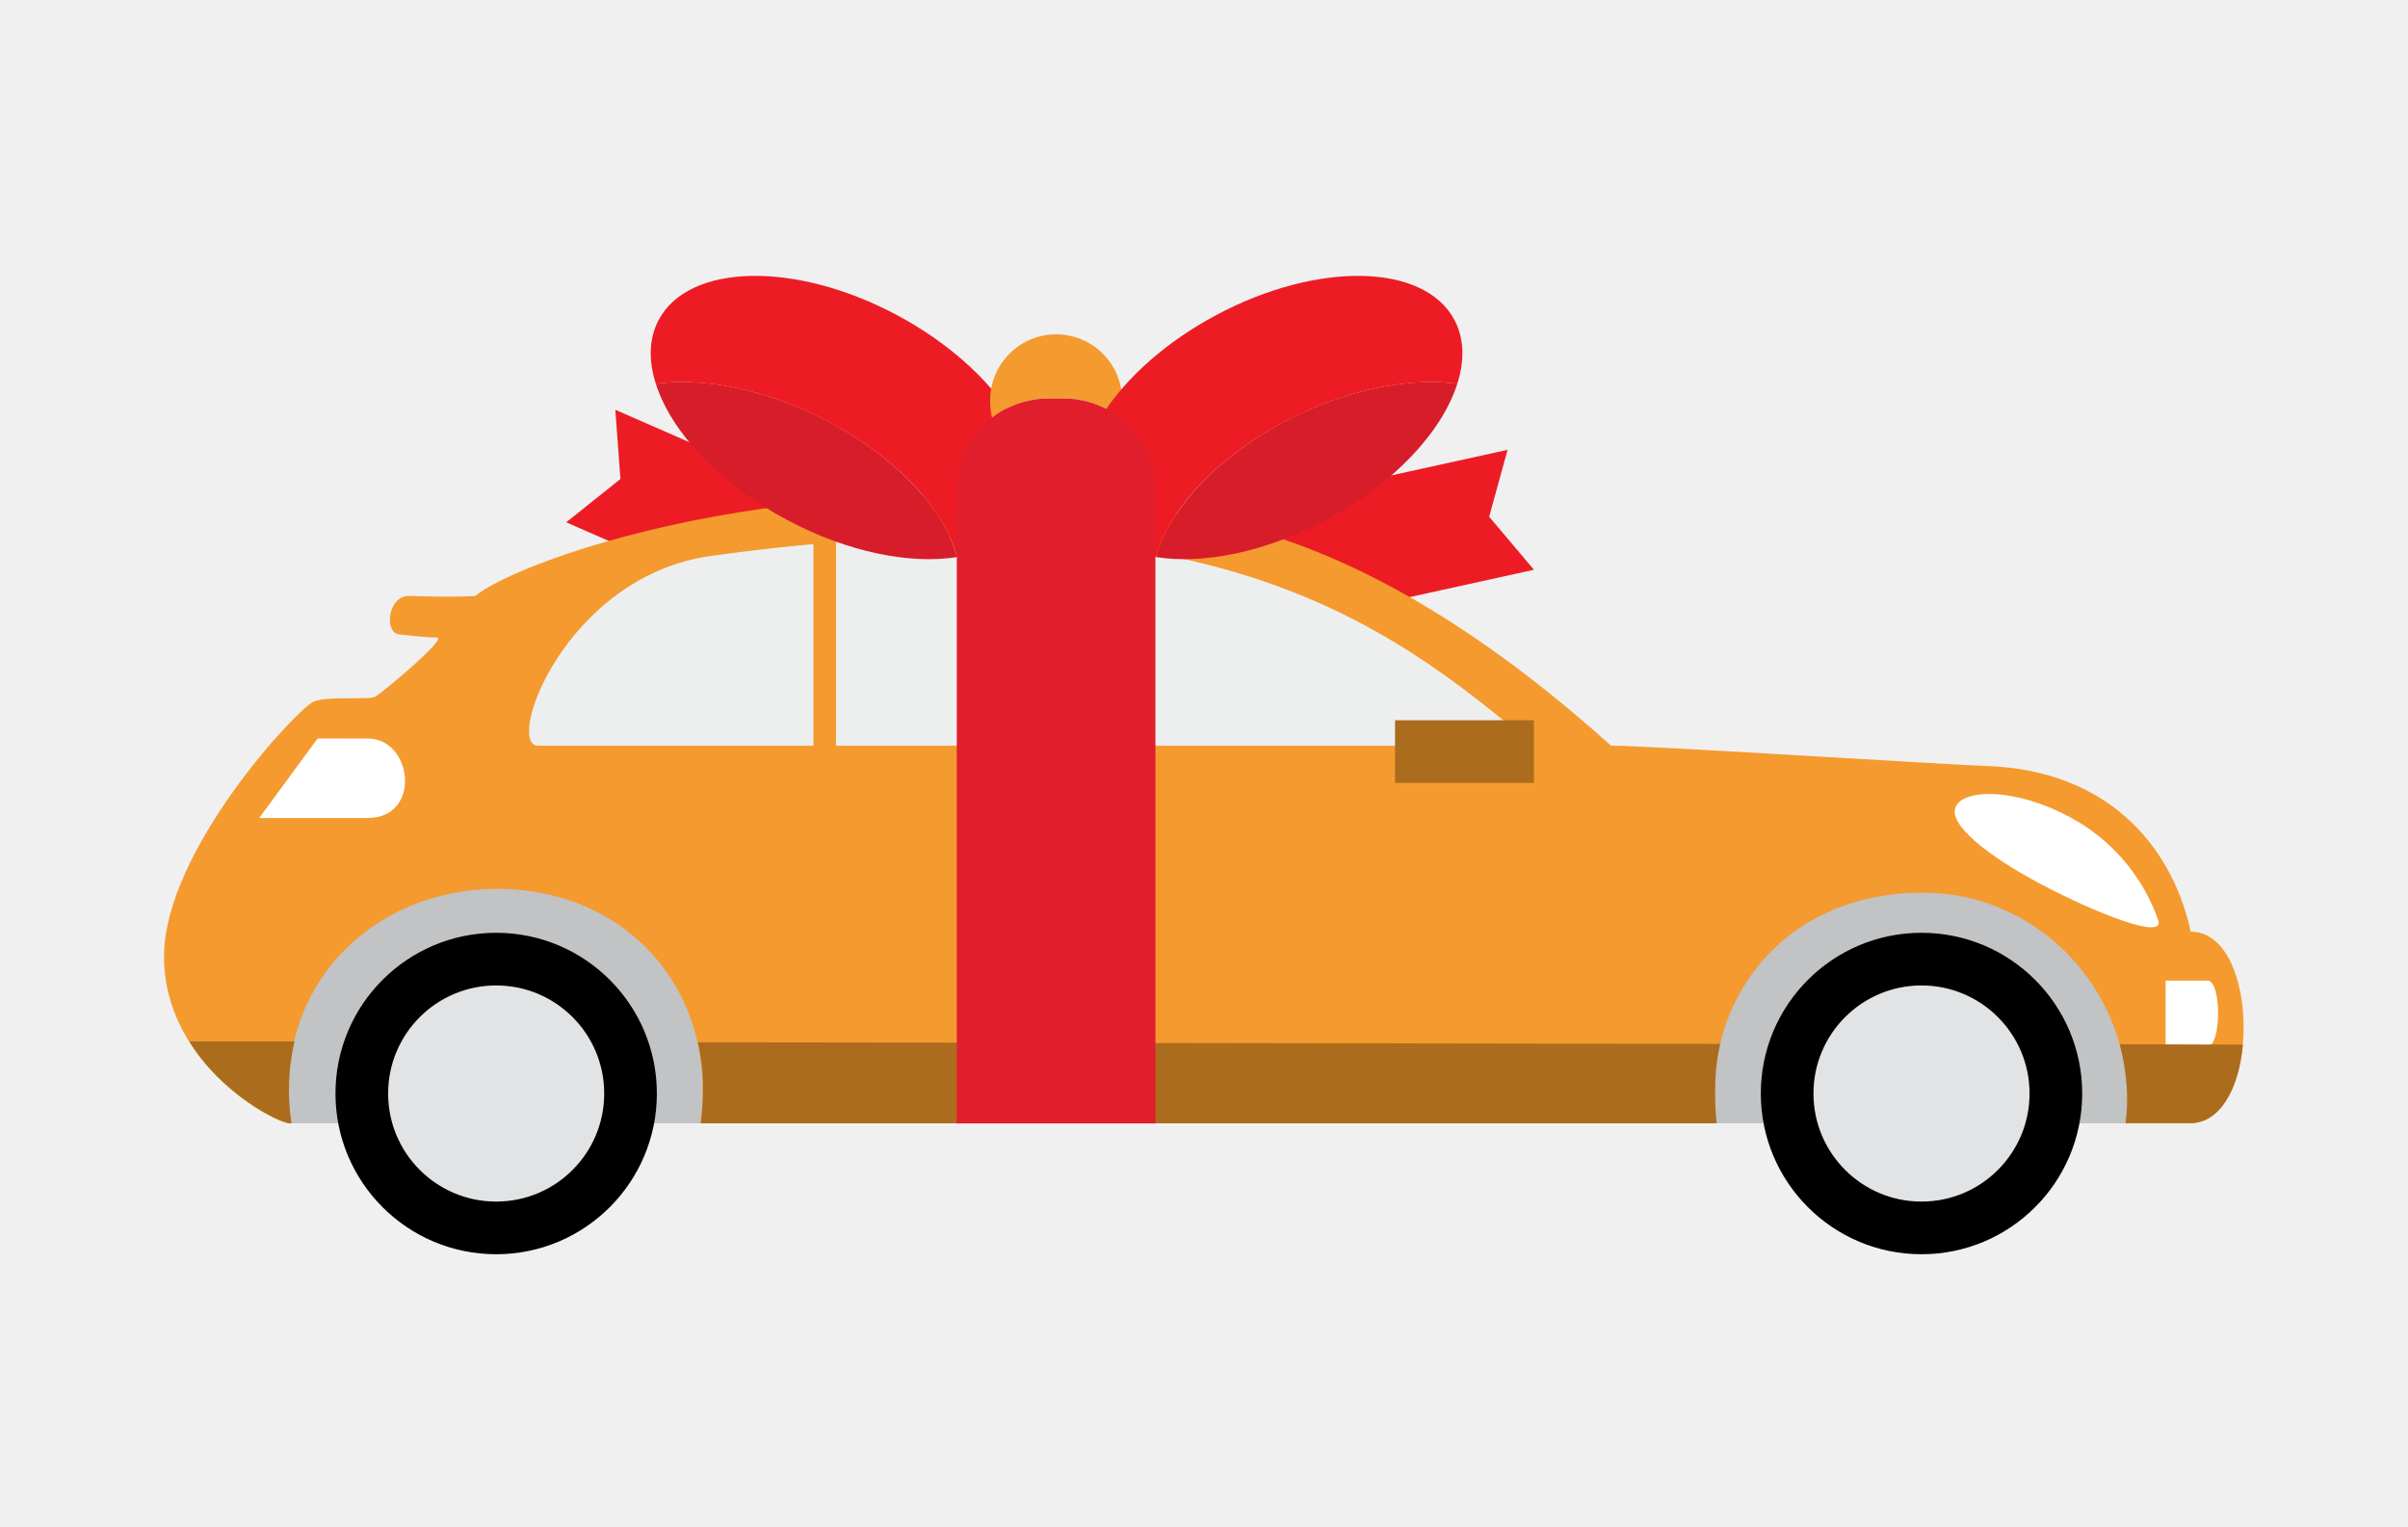
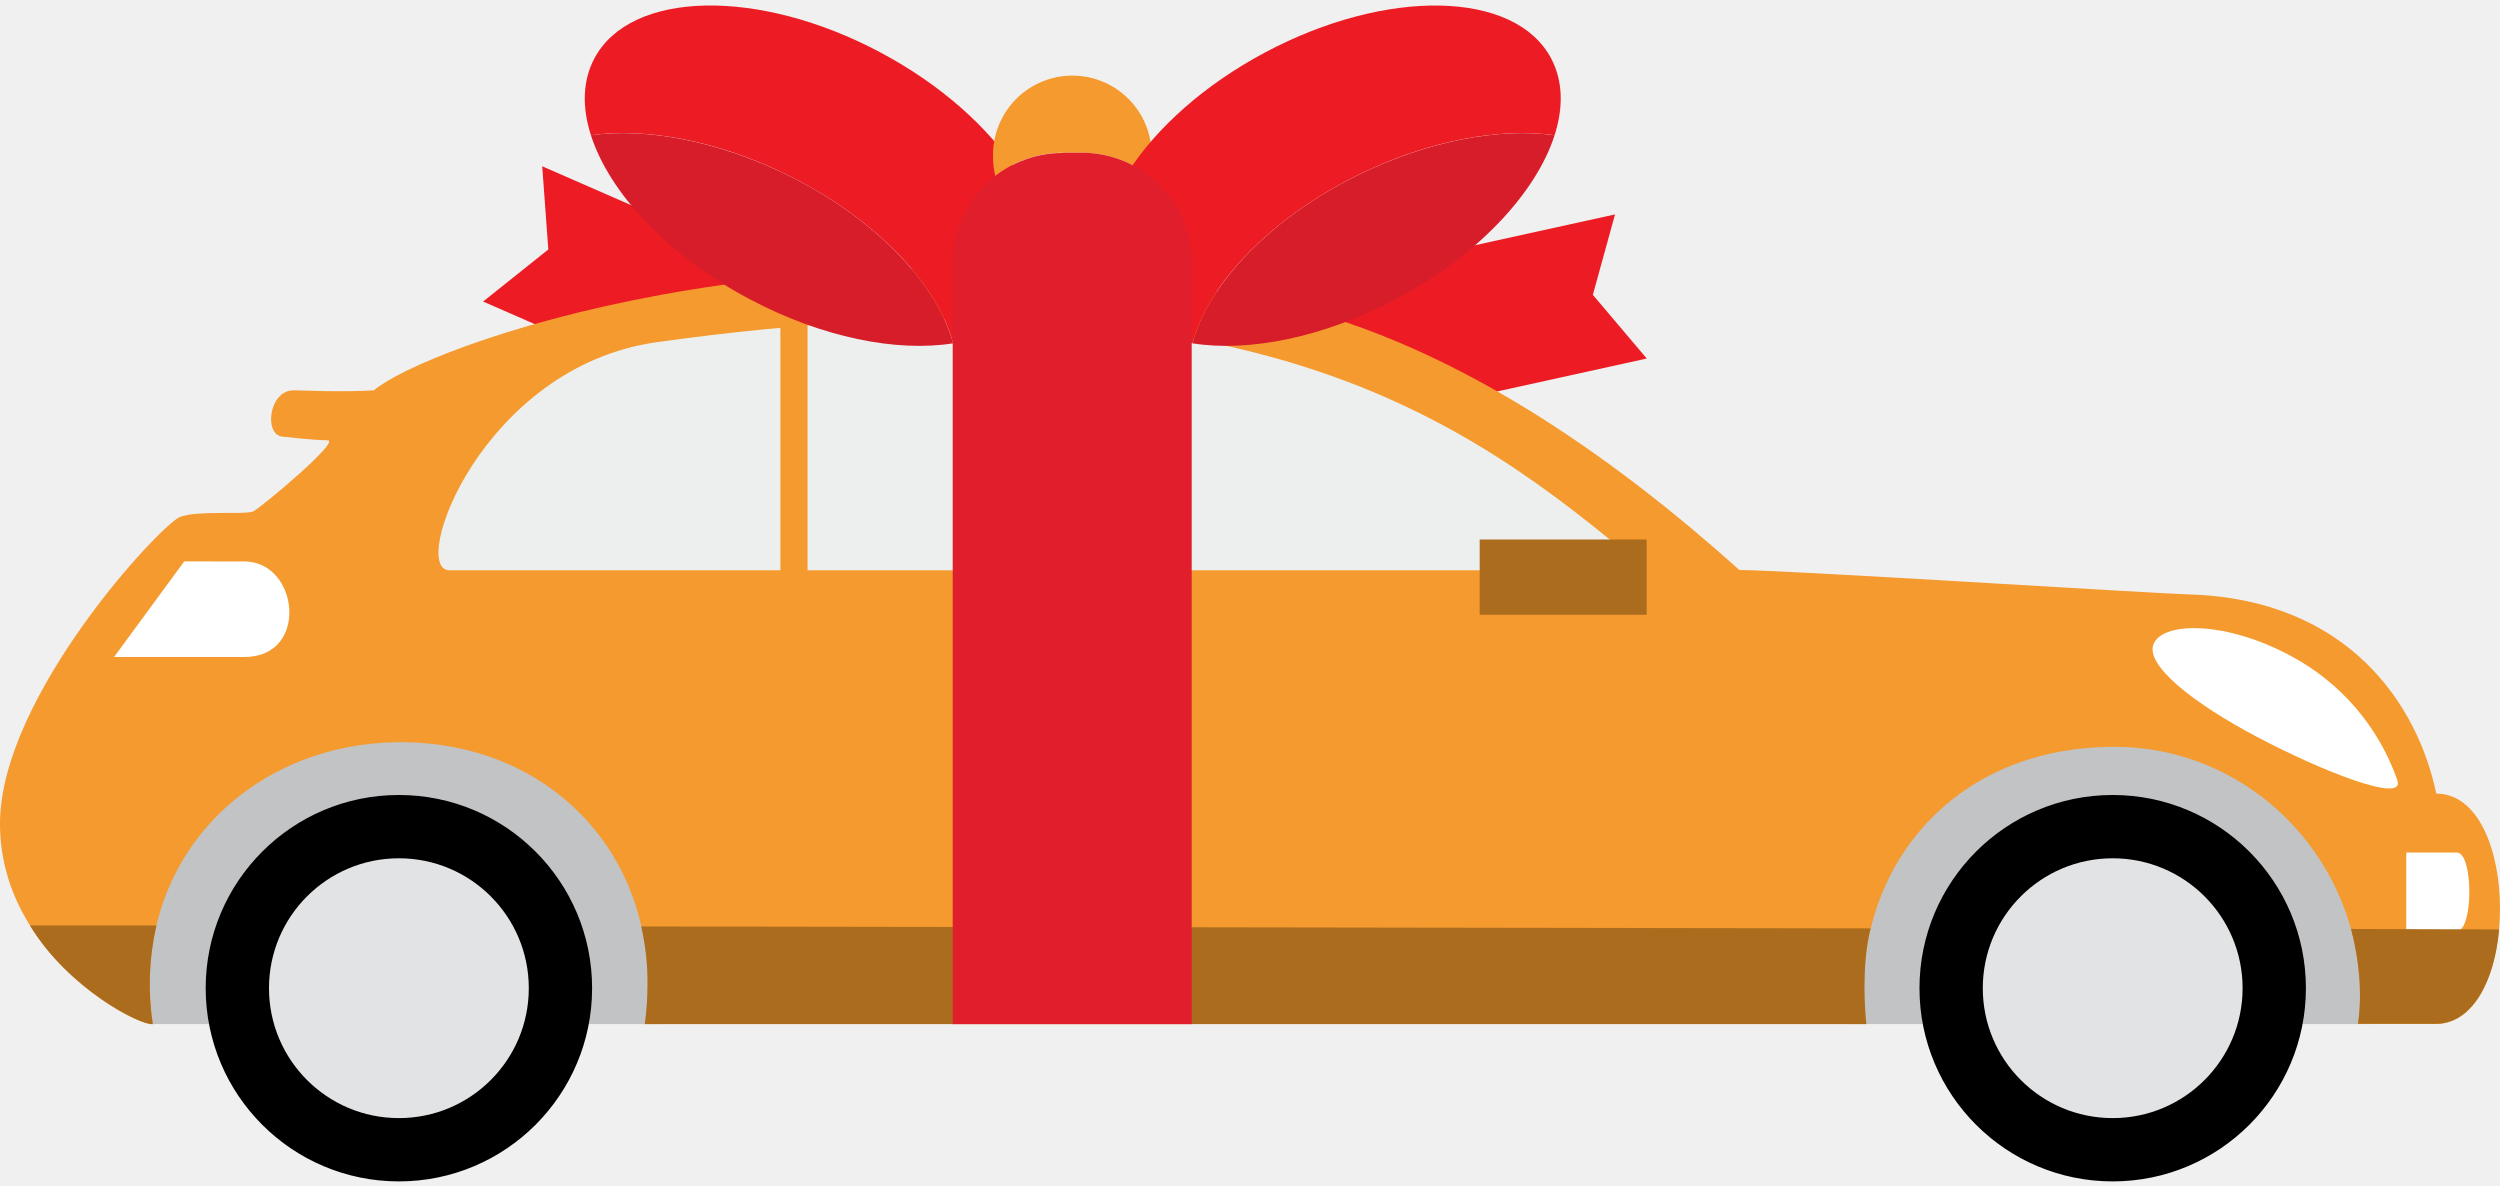
- <svg xmlns="http://www.w3.org/2000/svg" id="Coming_Soon" data-name="Coming Soon" viewBox="0 0 552.29 350">
+ <svg xmlns="http://www.w3.org/2000/svg" id="Coming_Soon" data-name="Coming Soon" viewBox="0 0 476.88 226.08">
  <defs>
    <style>.cls-1{fill:#ed1c24;}.cls-2{fill:#c1c3c5;}.cls-3{fill:#f59a2f;}.cls-4{fill:#fff;}.cls-5{stroke:#000;stroke-width:1.81px;}.cls-5,.cls-8{stroke-miterlimit:10;}.cls-6{fill:#e1e3e4;}.cls-7{fill:#edefef;}.cls-8{fill:none;stroke:#f59a2f;stroke-width:5.18px;}.cls-9{fill:#ab6d1d;}.cls-10{fill:#d81d2a;}.cls-11{fill:#e01e2c;}</style>
  </defs>
-   <polygon class="cls-1" points="351.82 130.65 246.36 153.85 240.31 126.35 345.77 103.15 341.55 118.49 351.82 130.65" />
-   <polygon class="cls-1" points="129.86 119.77 228.8 163.03 240.08 137.23 141.13 93.97 142.3 109.84 129.86 119.77" />
-   <path class="cls-2" d="M491.22,250.15a50.28,50.28,0,0,1-.55,7.44H476a36,36,0,1,0-70.6,0H390.74a50.51,50.51,0,1,1,100.48-7.45Z" />
-   <path class="cls-2" d="M164.31,250.15a50.28,50.28,0,0,1-.55,7.44H149.1a36,36,0,1,0-70.6,0H66.7c-3.32-2-3.42-4.92-3.42-7.45a50.51,50.51,0,1,1,101,0Z" />
-   <path id="Fill" class="cls-3" d="M487.56,257.58h14.78c16.32,0,16.32-43.95.09-43.95-3.43-16.55-16.45-37.14-47.31-38-6.57-.17-77-4.65-85.62-4.65-23.27-20.88-55.73-44.72-91.57-51.69-88.76-17.27-159.54,9.28-168.9,17.37-6.65.38-12.91,0-15.2,0-4.82-.17-5.89,8.49-2.22,8.83,1,.09,5.87.69,8.57.69S87.52,159,86,159.78s-10.52-.25-14,1.08c-3.67,1.42-34.38,34.28-34.38,58.5,0,25.13,26.06,38.65,29.14,38.23-4.53-31.09,18.47-53.77,47.31-53.77,29.75,0,50.73,23.44,46.59,53.76h233c-3.72-26.52,14.15-52.88,47.34-52.88C469,204.7,490.76,229.6,487.56,257.58Z" />
-   <path id="Back" class="cls-4" d="M72.84,169.34,59.46,187.57H84.33c12.44,0,10.36-18.22,0-18.22Z" />
-   <path id="Front:_1" data-name="Front: 1" class="cls-4" d="M448.62,184.85c-2.13,4,7.24,11.42,19.57,17.94S496.7,215.74,495,211a42.86,42.86,0,0,0-20.31-23.66C462.41,180.76,450.75,180.82,448.62,184.85Z" />
-   <path id="Front:_2" data-name="Front: 2" class="cls-4" d="M506.34,224.87H496.7v15h9.64C509.52,239.84,509.55,224.87,506.34,224.87Z" />
-   <circle id="Tyre" class="cls-5" cx="113.8" cy="250.75" r="35.95" />
-   <circle id="Rim" class="cls-6" cx="113.8" cy="250.75" r="24.78" />
-   <circle id="Tyre-2" data-name="Tyre" class="cls-5" cx="440.71" cy="250.75" r="35.95" />
-   <circle id="Rim-2" data-name="Rim" class="cls-6" cx="440.71" cy="250.75" r="24.78" />
-   <path id="Front" class="cls-7" d="M351.81,171H123.44c-7.78,0,6.16-38.85,39.57-43.51C276.15,111.74,316.9,141.5,351.81,171Z" />
-   <line class="cls-8" x1="189.16" y1="123.14" x2="189.16" y2="175.98" />
-   <rect class="cls-9" x="319.96" y="165.16" width="31.85" height="14.36" />
-   <path class="cls-9" d="M66.85,257.6c-2.25.33-16.24-6.83-23.41-18.81H67.54A50.05,50.05,0,0,0,66.85,257.6Z" />
-   <path class="cls-9" d="M393.72,257.59h-233a60.57,60.57,0,0,0,.52-7.54A47.55,47.55,0,0,0,160.06,239l234.5.37C392.72,246.63,393.52,255.94,393.72,257.59Z" />
-   <path class="cls-9" d="M514.41,239.54c-.82,9.83-5.11,18-12.07,18H487.5a37.61,37.61,0,0,0,.34-7.35,52.22,52.22,0,0,0-1.67-10.74Z" />
-   <path class="cls-10" d="M219.51,127.74c-10.74,1.71-25-1.08-38.89-8.46C165,111,153.91,99,150.42,88c10.43-1.45,23.9,1,37.14,7.42C204.51,103.72,216.47,116.36,219.51,127.74Z" />
-   <path class="cls-1" d="M235.18,118.13c-2.79,5.24-8.42,8.45-15.67,9.6-3-11.38-15-24-31.95-32.27C174.33,89,160.85,86.59,150.42,88c-1.71-5.32-1.6-10.39.66-14.65,6.91-13,31.35-13.5,54.56-1.14S242.09,105.15,235.18,118.13Z" />
-   <path class="cls-3" d="M257.39,92.2a14.86,14.86,0,0,1-.44,3.64A20.9,20.9,0,0,0,244,91.38h-3.54a20.89,20.89,0,0,0-12.92,4.45,14.84,14.84,0,0,1-.44-3.64,15.14,15.14,0,1,1,30.27,0Z" />
-   <path class="cls-10" d="M265.15,127.74c10.74,1.71,25-1.08,38.89-8.46C319.67,111,330.75,99,334.24,88c-10.43-1.45-23.9,1-37.14,7.42C280.15,103.72,268.19,116.36,265.15,127.74Z" />
-   <path class="cls-1" d="M249.48,118.13c2.79,5.24,8.42,8.45,15.67,9.6,3-11.38,15-24,31.95-32.27C310.34,89,323.81,86.59,334.24,88c1.71-5.32,1.6-10.39-.66-14.65-6.91-13-31.35-13.5-54.56-1.14S242.57,105.15,249.48,118.13Z" />
-   <path class="cls-11" d="M240.49,91.38H244a21,21,0,0,1,21,21V257.61a0,0,0,0,1,0,0H219.44a0,0,0,0,1,0,0V112.43A21,21,0,0,1,240.49,91.38Z" />
+   <polygon class="cls-1" points="314.12 68.39 208.65 91.6 202.6 64.1 308.07 40.9 303.84 56.24 314.12 68.39" />
+   <polygon class="cls-1" points="92.15 57.52 191.1 100.78 202.38 74.98 103.43 31.72 104.59 47.59 92.15 57.52" />
+   <path class="cls-2" d="M453.51,187.9a50.28,50.28,0,0,1-.55,7.44H438.3a36,36,0,1,0-70.6,0H353a50.51,50.51,0,1,1,100.48-7.45Z" />
+   <path class="cls-2" d="M126.61,187.9a50.28,50.28,0,0,1-.55,7.44H111.39a36,36,0,1,0-70.6,0H29c-3.32-2-3.42-4.92-3.42-7.45a50.51,50.51,0,1,1,101,0Z" />
+   <path id="Fill" class="cls-3" d="M449.85,195.33h14.78c16.32,0,16.32-43.95.09-43.95-3.43-16.55-16.45-37.14-47.31-38-6.57-.17-77-4.65-85.62-4.65-23.27-20.88-55.73-44.72-91.57-51.69C151.45,39.82,80.68,66.37,71.32,74.46c-6.65.38-12.91,0-15.2,0-4.82-.17-5.89,8.49-2.22,8.83,1,.09,5.87.69,8.57.69S49.82,96.79,48.34,97.53s-10.52-.25-14,1.08C30.71,100,0,132.9,0,157.12c0,25.13,26.06,38.65,29.14,38.23-4.53-31.09,18.47-53.77,47.31-53.77,29.75,0,50.73,23.44,46.59,53.76H356c-3.72-26.52,14.15-52.88,47.34-52.88C431.31,142.45,453.06,167.35,449.85,195.33Z" />
+   <path id="Back" class="cls-4" d="M35.14,107.09,21.76,125.32H46.63c12.44,0,10.36-18.22,0-18.22Z" />
+   <path id="Front:_1" data-name="Front: 1" class="cls-4" d="M410.91,122.6c-2.13,4,7.24,11.42,19.57,17.94s28.51,12.95,26.81,8.25A42.86,42.86,0,0,0,437,125.13C424.71,118.51,413,118.57,410.91,122.6Z" />
+   <path id="Front:_2" data-name="Front: 2" class="cls-4" d="M468.63,162.62H459v15h9.64C471.82,177.59,471.84,162.62,468.63,162.62Z" />
+   <circle id="Tyre" class="cls-5" cx="76.09" cy="188.5" r="35.95" />
+   <circle id="Rim" class="cls-6" cx="76.09" cy="188.5" r="24.78" />
+   <circle id="Tyre-2" data-name="Tyre" class="cls-5" cx="403" cy="188.5" r="35.95" />
+   <circle id="Rim-2" data-name="Rim" class="cls-6" cx="403" cy="188.5" r="24.78" />
+   <path id="Front" class="cls-7" d="M314.11,108.78H85.74c-7.78,0,6.16-38.85,39.57-43.51C238.44,49.49,279.2,79.25,314.11,108.78Z" />
+   <line class="cls-8" x1="151.45" y1="60.89" x2="151.45" y2="113.73" />
+   <rect class="cls-9" x="282.25" y="102.91" width="31.85" height="14.36" />
+   <path class="cls-9" d="M29.14,195.35c-2.25.33-16.24-6.83-23.41-18.81H29.84A50.05,50.05,0,0,0,29.14,195.35Z" />
+   <path class="cls-9" d="M356,195.34H123a60.57,60.57,0,0,0,.52-7.54,47.55,47.55,0,0,0-1.21-11.08l234.5.37C355,184.38,355.81,193.69,356,195.34Z" />
+   <path class="cls-9" d="M476.7,177.29c-.82,9.83-5.11,18-12.07,18H449.79a37.61,37.61,0,0,0,.34-7.35,52.22,52.22,0,0,0-1.67-10.74Z" />
+   <path class="cls-10" d="M181.81,65.49c-10.74,1.71-25-1.08-38.89-8.46-15.62-8.3-26.7-20.31-30.2-31.23,10.43-1.45,23.9,1,37.14,7.42C166.81,41.47,178.77,54.11,181.81,65.49Z" />
+   <path class="cls-1" d="M197.48,55.88c-2.79,5.24-8.42,8.45-15.67,9.6-3-11.38-15-24-31.95-32.27-13.24-6.46-26.72-8.87-37.14-7.42-1.71-5.32-1.6-10.39.66-14.65,6.91-13,31.35-13.5,54.56-1.14S204.39,42.9,197.48,55.88Z" />
+   <path class="cls-3" d="M219.69,29.95a14.86,14.86,0,0,1-.44,3.64,20.9,20.9,0,0,0-12.93-4.45h-3.54a20.89,20.89,0,0,0-12.92,4.45,14.84,14.84,0,0,1-.44-3.64,15.14,15.14,0,1,1,30.27,0Z" />
+   <path class="cls-10" d="M227.45,65.49c10.74,1.71,25-1.08,38.89-8.46,15.62-8.3,26.7-20.31,30.2-31.23-10.43-1.45-23.9,1-37.14,7.42C242.45,41.47,230.49,54.11,227.45,65.49Z" />
+   <path class="cls-1" d="M211.78,55.88c2.79,5.24,8.42,8.45,15.67,9.6,3-11.38,15-24,31.95-32.27,13.24-6.46,26.72-8.87,37.14-7.42,1.71-5.32,1.6-10.39-.66-14.65C289-1.85,264.53-2.36,241.32,10S204.87,42.9,211.78,55.88Z" />
+   <path class="cls-11" d="M202.78,29.13h3.54a21,21,0,0,1,21,21V195.36a0,0,0,0,1,0,0H181.73a0,0,0,0,1,0,0V50.18a21,21,0,0,1,21-21Z" />
</svg>
